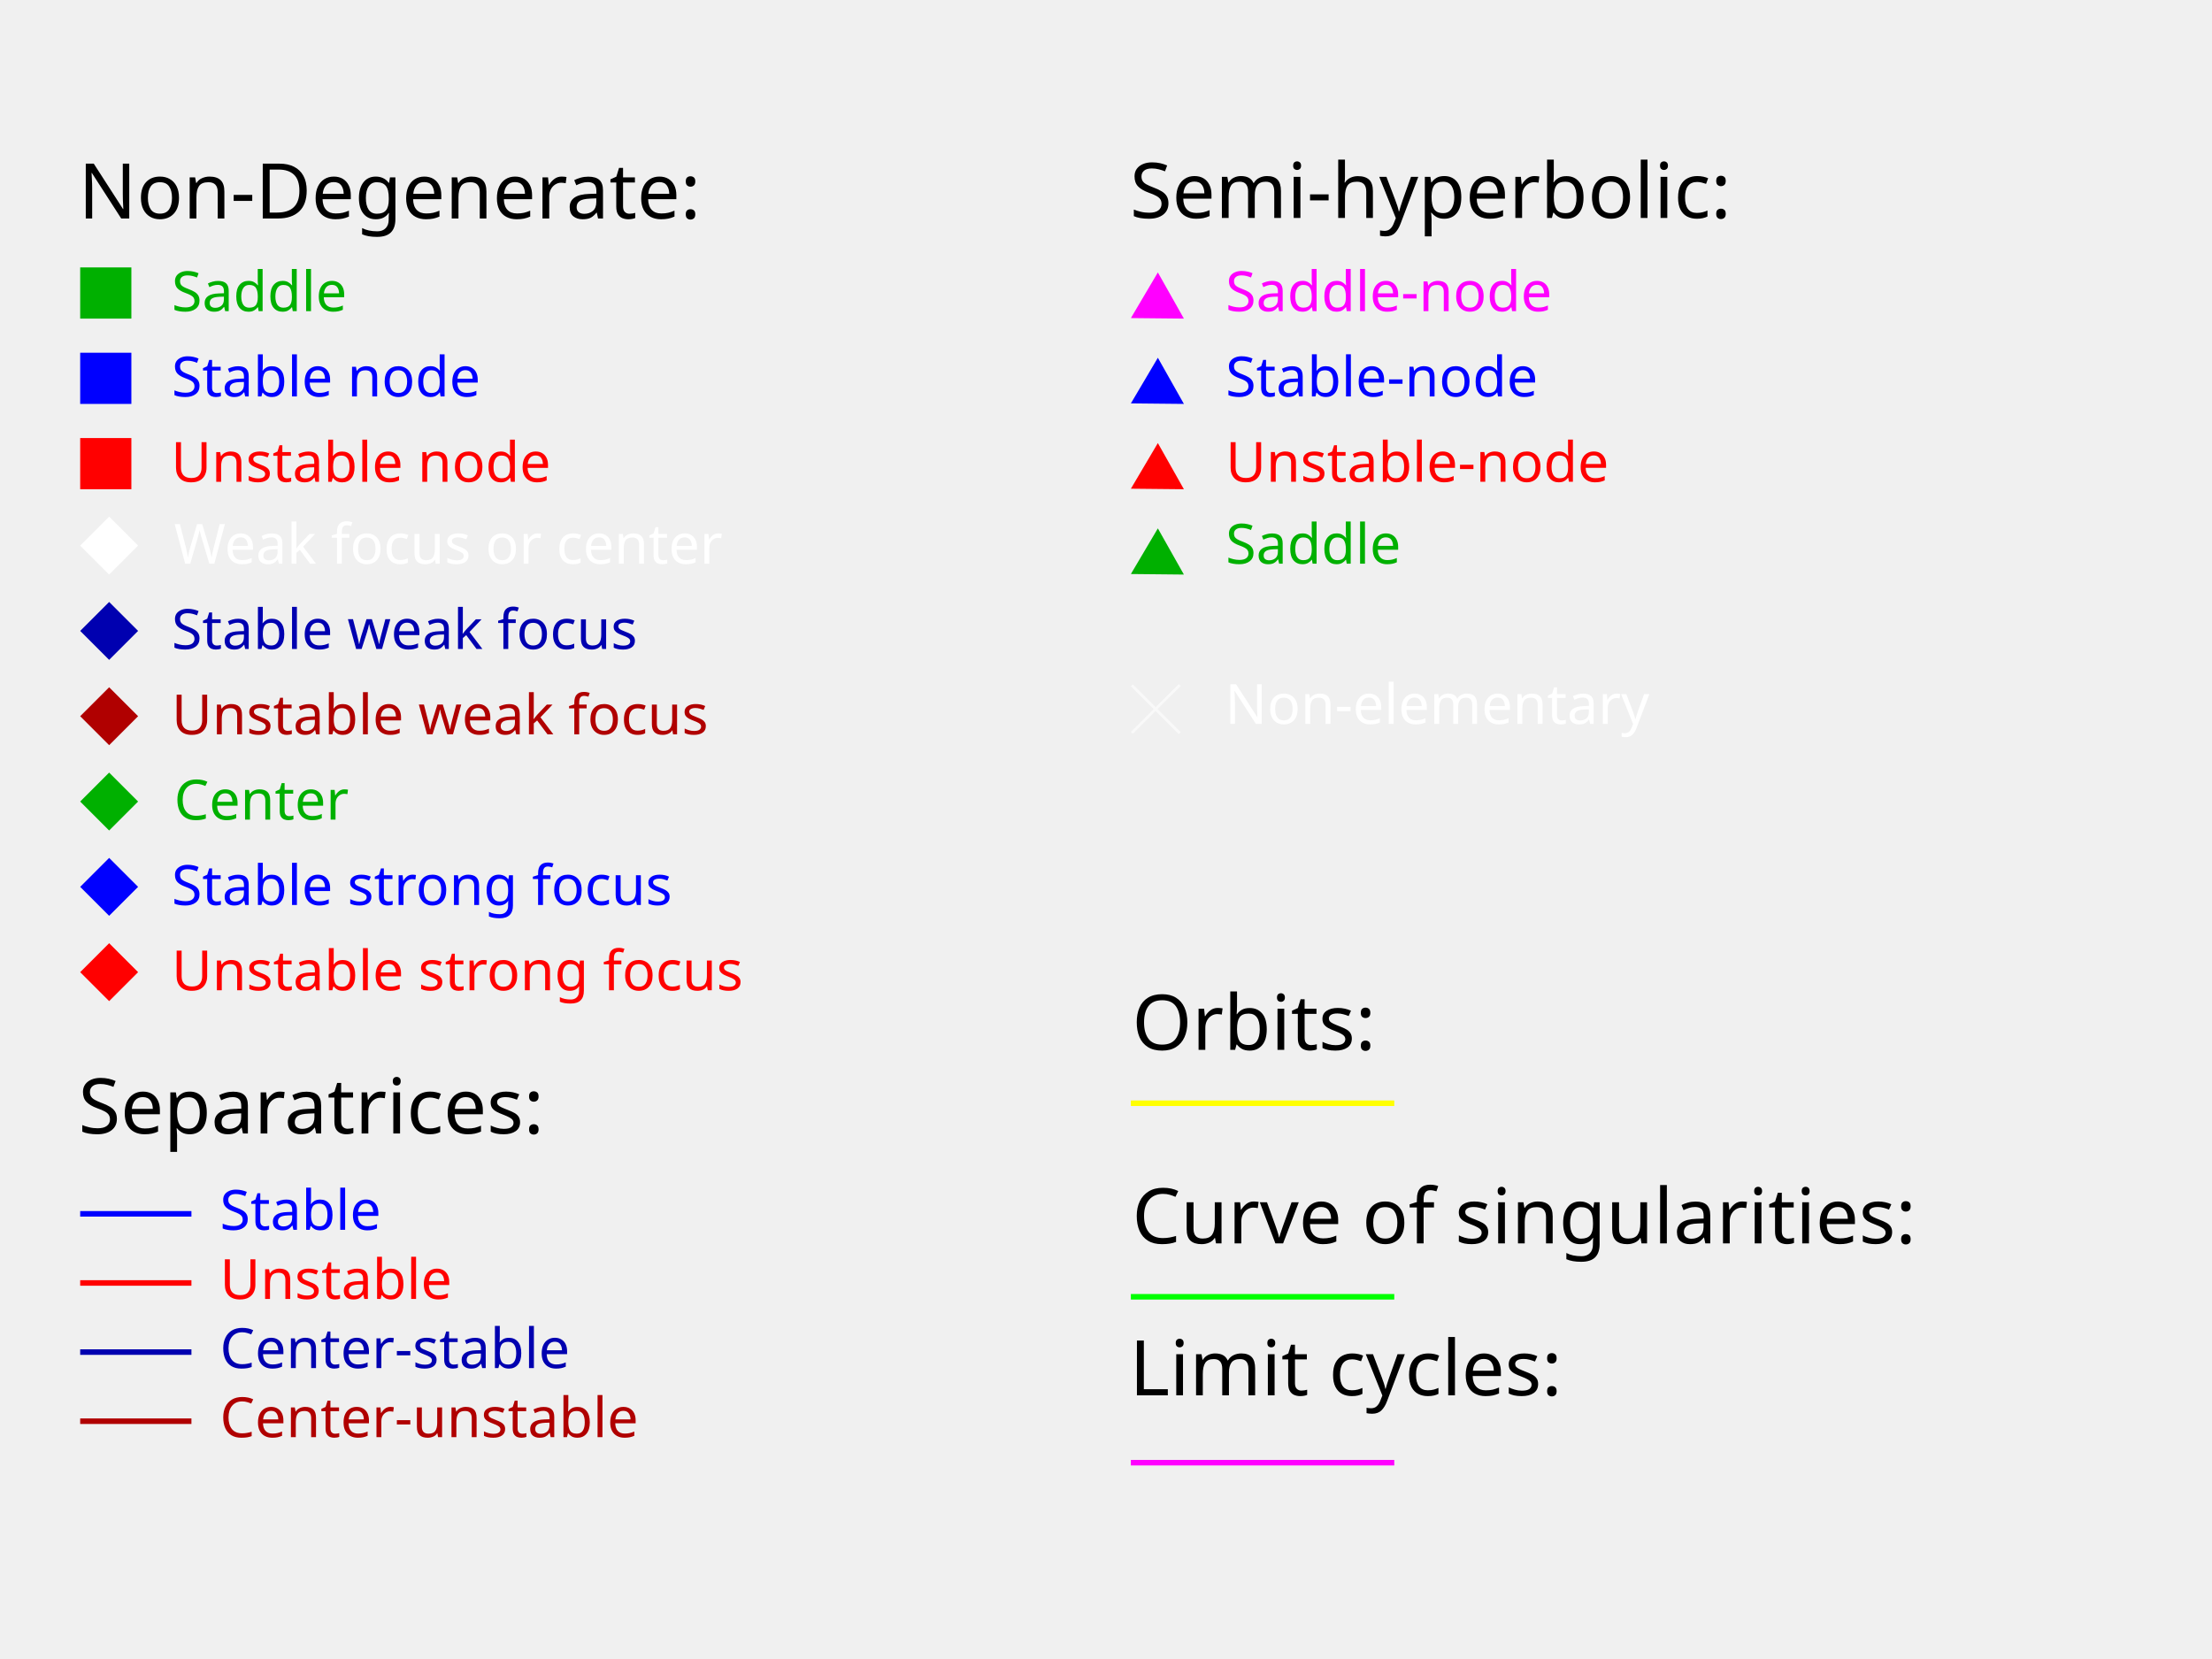
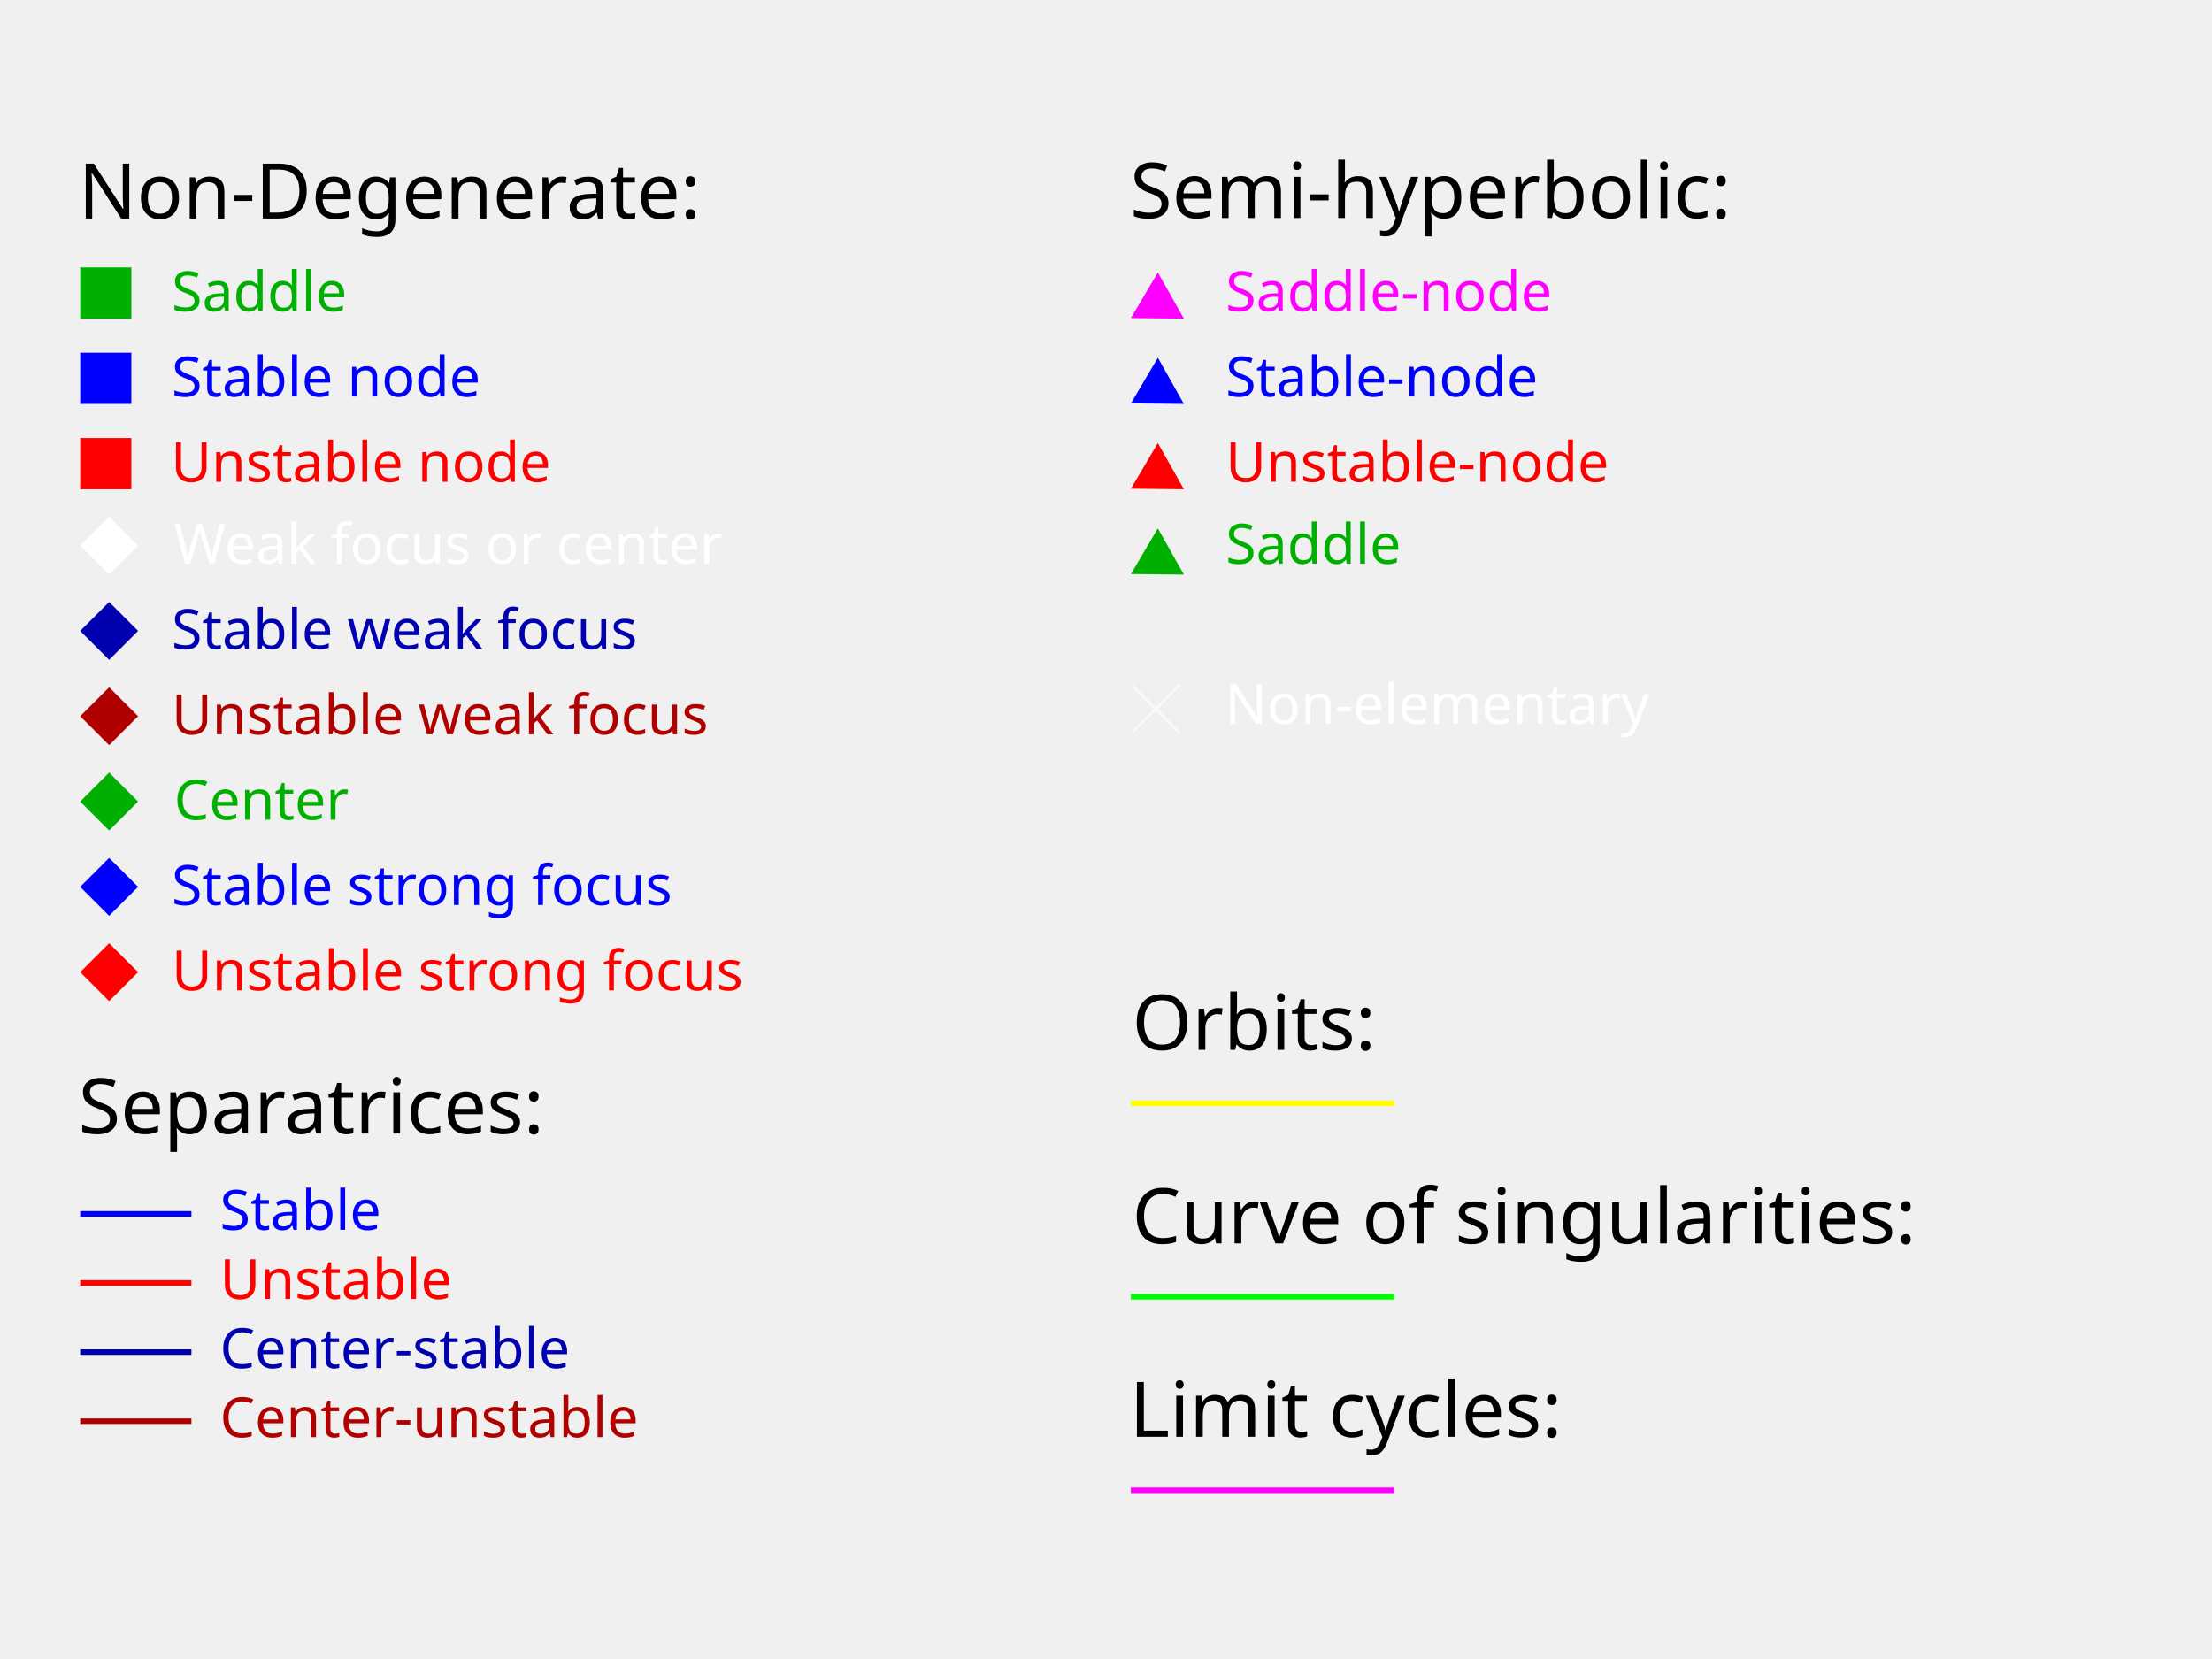
<svg xmlns="http://www.w3.org/2000/svg" width="800" height="600" id="svg3509" version="1.1" viewBox="0 0 800 600">
  <defs id="defs3511" />
  <g id="layer1">
    <text xml:space="preserve" style="font-style:normal;font-variant:normal;font-weight:normal;font-stretch:normal;font-size:27.77px;line-height:125%;font-family:'Anonymous Pro for Powerline';-inkscape-font-specification:'Anonymous Pro for Powerline';letter-spacing:0px;word-spacing:0px;fill:#000000;fill-opacity:1;stroke:none;stroke-width:1px;stroke-linecap:butt;stroke-linejoin:miter;stroke-opacity:1" x="28.336" y="79.018" id="text3519">
      <tspan id="tspan3521" x="28.336" y="79.018" style="font-style:normal;font-variant:normal;font-weight:normal;font-stretch:normal;font-size:27.77px;font-family:'Anonymous Pro for Powerline';-inkscape-font-specification:'Anonymous Pro for Powerline'">Non-Degenerate:</tspan>
    </text>
    <rect style="fill:#00b000;fill-opacity:1" id="rect4885" width="18.513" height="18.513" x="29" y="96.716" />
    <text xml:space="preserve" style="font-style:normal;font-weight:normal;font-size:13.885px;line-height:125%;font-family:sans-serif;letter-spacing:0px;word-spacing:0px;fill:#00b000;fill-opacity:1;stroke:none;stroke-width:1px;stroke-linecap:butt;stroke-linejoin:miter;stroke-opacity:1" x="62.079" y="112.536" id="text4887">
      <tspan id="tspan4889" x="62.079" y="112.536" style="font-style:normal;font-variant:normal;font-weight:normal;font-stretch:normal;font-size:20.056px;font-family:'Anonymous Pro for Powerline';-inkscape-font-specification:'Anonymous Pro for Powerline'">Saddle</tspan>
    </text>
    <rect style="fill:#0000ff;fill-opacity:1" id="rect4891" width="18.513" height="18.513" x="29" y="127.571" />
    <text xml:space="preserve" style="font-style:normal;font-variant:normal;font-weight:normal;font-stretch:normal;font-size:20.056px;line-height:125%;font-family:'Anonymous Pro for Powerline';-inkscape-font-specification:'Anonymous Pro for Powerline';letter-spacing:0px;word-spacing:0px;fill:#00b000;fill-opacity:1;stroke:none;stroke-width:1px;stroke-linecap:butt;stroke-linejoin:miter;stroke-opacity:1" x="62.079" y="143.391" id="text4887-8">
      <tspan id="tspan4889-0" x="62.079" y="143.391" style="font-style:normal;font-variant:normal;font-weight:normal;font-stretch:normal;font-size:20.056px;font-family:'Anonymous Pro for Powerline';-inkscape-font-specification:'Anonymous Pro for Powerline';fill:#0000ff;fill-opacity:1">Stable node</tspan>
    </text>
    <rect style="fill:#ff0000;fill-opacity:1" id="rect4891-5" width="18.513" height="18.513" x="29" y="158.426" />
    <text xml:space="preserve" style="font-style:normal;font-variant:normal;font-weight:normal;font-stretch:normal;font-size:20.056px;line-height:125%;font-family:'Anonymous Pro for Powerline';-inkscape-font-specification:'Anonymous Pro for Powerline';letter-spacing:0px;word-spacing:0px;fill:#ff0000;fill-opacity:1;stroke:none;stroke-width:1px;stroke-linecap:butt;stroke-linejoin:miter;stroke-opacity:1" x="61.844" y="174.246" id="text4887-8-2">
      <tspan id="tspan4889-0-7" x="61.844" y="174.246" style="font-style:normal;font-variant:normal;font-weight:normal;font-stretch:normal;font-size:20.056px;font-family:'Anonymous Pro for Powerline';-inkscape-font-specification:'Anonymous Pro for Powerline';fill:#ff0000;fill-opacity:1">Unstable node</tspan>
    </text>
    <rect style="fill:#ffffff;fill-opacity:1" id="rect4946" width="14.81" height="14.81" x="-119.022" y="160.034" ry="0" transform="matrix(0.7071068,-0.7071068,0.7071068,0.7071068,0,0)" />
    <text xml:space="preserve" style="font-style:normal;font-variant:normal;font-weight:normal;font-stretch:normal;font-size:20.056px;line-height:125%;font-family:'Anonymous Pro for Powerline';-inkscape-font-specification:'Anonymous Pro for Powerline';letter-spacing:0px;word-spacing:0px;fill:#ff0000;fill-opacity:1;stroke:none;stroke-width:1px;stroke-linecap:butt;stroke-linejoin:miter;stroke-opacity:1" x="62.94" y="203.867" id="text4887-8-2-9">
      <tspan id="tspan4889-0-7-1" x="62.94" y="203.867" style="font-style:normal;font-variant:normal;font-weight:normal;font-stretch:normal;font-size:20.056px;font-family:'Anonymous Pro for Powerline';-inkscape-font-specification:'Anonymous Pro for Powerline';fill:#ffffff;fill-opacity:1">Weak focus or center</tspan>
    </text>
    <rect style="fill:#0000b0;fill-opacity:1" id="rect4946-9" width="14.81" height="14.81" x="-140.839" y="181.852" ry="0" transform="matrix(0.7071068,-0.7071068,0.7071068,0.7071068,0,0)" />
    <text xml:space="preserve" style="font-style:normal;font-variant:normal;font-weight:normal;font-stretch:normal;font-size:20.056px;line-height:125%;font-family:'Anonymous Pro for Powerline';-inkscape-font-specification:'Anonymous Pro for Powerline';letter-spacing:0px;word-spacing:0px;fill:#0000b0;fill-opacity:1;stroke:none;stroke-width:1px;stroke-linecap:butt;stroke-linejoin:miter;stroke-opacity:1" x="62.079" y="234.722" id="text4887-8-2-9-3">
      <tspan id="tspan4889-0-7-1-6" x="62.079" y="234.722" style="font-style:normal;font-variant:normal;font-weight:normal;font-stretch:normal;font-size:20.056px;font-family:'Anonymous Pro for Powerline';-inkscape-font-specification:'Anonymous Pro for Powerline';fill:#0000b0;fill-opacity:1">Stable weak focus</tspan>
    </text>
    <rect style="fill:#b00000;fill-opacity:1" id="rect4946-9-7" width="14.81" height="14.81" x="-162.657" y="203.67" ry="0" transform="matrix(0.7071068,-0.7071068,0.7071068,0.7071068,0,0)" />
    <text xml:space="preserve" style="font-style:normal;font-variant:normal;font-weight:normal;font-stretch:normal;font-size:20.056px;line-height:125%;font-family:'Anonymous Pro for Powerline';-inkscape-font-specification:'Anonymous Pro for Powerline';letter-spacing:0px;word-spacing:0px;fill:#b00000;fill-opacity:1;stroke:none;stroke-width:1px;stroke-linecap:butt;stroke-linejoin:miter;stroke-opacity:1" x="62.079" y="265.577" id="text4887-8-2-9-3-5">
      <tspan id="tspan4889-0-7-1-6-3" x="62.079" y="265.577" style="font-style:normal;font-variant:normal;font-weight:normal;font-stretch:normal;font-size:20.056px;font-family:'Anonymous Pro for Powerline';-inkscape-font-specification:'Anonymous Pro for Powerline';fill:#b00000;fill-opacity:1">Unstable weak focus</tspan>
    </text>
    <rect style="fill:#00b000;fill-opacity:1" id="rect4946-5" width="14.81" height="14.81" x="-184.475" y="225.487" ry="0" transform="matrix(0.7071068,-0.7071068,0.7071068,0.7071068,0,0)" />
    <text xml:space="preserve" style="font-style:normal;font-variant:normal;font-weight:normal;font-stretch:normal;font-size:20.056px;line-height:125%;font-family:'Anonymous Pro for Powerline';-inkscape-font-specification:'Anonymous Pro for Powerline';letter-spacing:0px;word-spacing:0px;fill:#00b000;fill-opacity:1;stroke:none;stroke-width:1px;stroke-linecap:butt;stroke-linejoin:miter;stroke-opacity:1" x="62.94" y="296.432" id="text4887-8-2-9-6">
      <tspan id="tspan4889-0-7-1-2" x="62.94" y="296.432" style="font-style:normal;font-variant:normal;font-weight:normal;font-stretch:normal;font-size:20.056px;font-family:'Anonymous Pro for Powerline';-inkscape-font-specification:'Anonymous Pro for Powerline';fill:#00b000;fill-opacity:1">Center</tspan>
    </text>
    <rect style="fill:#0000ff;fill-opacity:1" id="rect4946-9-9" width="14.81" height="14.81" x="-206.293" y="247.305" ry="0" transform="matrix(0.7071068,-0.7071068,0.7071068,0.7071068,0,0)" />
    <text xml:space="preserve" style="font-style:normal;font-variant:normal;font-weight:normal;font-stretch:normal;font-size:20.056px;line-height:125%;font-family:'Anonymous Pro for Powerline';-inkscape-font-specification:'Anonymous Pro for Powerline';letter-spacing:0px;word-spacing:0px;fill:#0000ff;fill-opacity:1;stroke:none;stroke-width:1px;stroke-linecap:butt;stroke-linejoin:miter;stroke-opacity:1" x="62.079" y="327.287" id="text4887-8-2-9-3-1">
      <tspan id="tspan4889-0-7-1-6-2" x="62.079" y="327.287" style="font-style:normal;font-variant:normal;font-weight:normal;font-stretch:normal;font-size:20.056px;font-family:'Anonymous Pro for Powerline';-inkscape-font-specification:'Anonymous Pro for Powerline';fill:#0000ff;fill-opacity:1">Stable strong focus</tspan>
    </text>
    <rect style="fill:#ff0000;fill-opacity:1" id="rect4946-9-7-7" width="14.81" height="14.81" x="-228.111" y="269.123" ry="0" transform="matrix(0.7071068,-0.7071068,0.7071068,0.7071068,0,0)" />
    <text xml:space="preserve" style="font-style:normal;font-variant:normal;font-weight:normal;font-stretch:normal;font-size:20.056px;line-height:125%;font-family:'Anonymous Pro for Powerline';-inkscape-font-specification:'Anonymous Pro for Powerline';letter-spacing:0px;word-spacing:0px;fill:#ff0000;fill-opacity:1;stroke:none;stroke-width:1px;stroke-linecap:butt;stroke-linejoin:miter;stroke-opacity:1" x="62.079" y="358.142" id="text4887-8-2-9-3-5-0">
      <tspan id="tspan4889-0-7-1-6-3-9" x="62.079" y="358.142" style="font-style:normal;font-variant:normal;font-weight:normal;font-stretch:normal;font-size:20.056px;font-family:'Anonymous Pro for Powerline';-inkscape-font-specification:'Anonymous Pro for Powerline';fill:#ff0000;fill-opacity:1">Unstable strong focus</tspan>
    </text>
    <text xml:space="preserve" style="font-style:normal;font-variant:normal;font-weight:normal;font-stretch:normal;font-size:28.761px;line-height:125%;font-family:'Anonymous Pro for Powerline';-inkscape-font-specification:'Anonymous Pro for Powerline';letter-spacing:0px;word-spacing:0px;fill:#000000;fill-opacity:1;stroke:none;stroke-width:1px;stroke-linecap:butt;stroke-linejoin:miter;stroke-opacity:1" x="408.649" y="78.827" id="text3519-5">
      <tspan id="tspan3521-0" x="408.649" y="78.827" style="font-style:normal;font-variant:normal;font-weight:normal;font-stretch:normal;font-size:27.77px;font-family:'Anonymous Pro for Powerline';-inkscape-font-specification:'Anonymous Pro for Powerline'">Semi-hyperbolic:</tspan>
    </text>
    <path style="fill:#ff00ff;fill-opacity:1" id="path4430" d="m 428.174,115.229 -9.587,-0.097 -9.587,-0.097 4.877,-8.254 4.877,-8.254 4.71,8.351 z" />
    <text xml:space="preserve" style="font-style:normal;font-weight:normal;font-size:14.381px;line-height:125%;font-family:sans-serif;letter-spacing:0px;word-spacing:0px;fill:#ff00ff;fill-opacity:1;stroke:none;stroke-width:1px;stroke-linecap:butt;stroke-linejoin:miter;stroke-opacity:1" x="443.26" y="112.528" id="text4887-3">
      <tspan id="tspan4889-6" x="443.26" y="112.528" style="font-style:normal;font-variant:normal;font-weight:normal;font-stretch:normal;font-size:20.056px;font-family:'Anonymous Pro for Powerline';-inkscape-font-specification:'Anonymous Pro for Powerline';fill:#ff00ff;fill-opacity:1">Saddle-node</tspan>
    </text>
    <path style="fill:#0000ff;fill-opacity:1" id="path4430-0" d="m 428.174,146.084 -9.587,-0.097 -9.587,-0.097 4.877,-8.254 4.877,-8.254 4.71,8.351 z" />
    <text xml:space="preserve" style="font-style:normal;font-weight:normal;font-size:14.381px;line-height:125%;font-family:sans-serif;letter-spacing:0px;word-spacing:0px;fill:#0000ff;fill-opacity:1;stroke:none;stroke-width:1px;stroke-linecap:butt;stroke-linejoin:miter;stroke-opacity:1" x="443.26" y="143.383" id="text4887-3-6">
      <tspan id="tspan4889-6-2" x="443.26" y="143.383" style="font-style:normal;font-variant:normal;font-weight:normal;font-stretch:normal;font-size:20.056px;font-family:'Anonymous Pro for Powerline';-inkscape-font-specification:'Anonymous Pro for Powerline';fill:#0000ff;fill-opacity:1">Stable-node</tspan>
    </text>
    <path style="fill:#ff0000;fill-opacity:1" id="path4430-6" d="m 428.174,176.939 -9.587,-0.097 -9.587,-0.097 4.877,-8.254 4.877,-8.254 4.71,8.351 z" />
    <text xml:space="preserve" style="font-style:normal;font-weight:normal;font-size:14.381px;line-height:125%;font-family:sans-serif;letter-spacing:0px;word-spacing:0px;fill:#ff0000;fill-opacity:1;stroke:none;stroke-width:1px;stroke-linecap:butt;stroke-linejoin:miter;stroke-opacity:1" x="443.26" y="174.238" id="text4887-3-1">
      <tspan id="tspan4889-6-8" x="443.26" y="174.238" style="font-style:normal;font-variant:normal;font-weight:normal;font-stretch:normal;font-size:20.056px;font-family:'Anonymous Pro for Powerline';-inkscape-font-specification:'Anonymous Pro for Powerline';fill:#ff0000;fill-opacity:1">Unstable-node</tspan>
    </text>
    <path style="fill:#00b000;fill-opacity:1" id="path4430-0-7" d="m 428.174,207.795 -9.587,-0.097 -9.587,-0.097 4.877,-8.254 4.877,-8.254 4.71,8.351 z" />
    <text xml:space="preserve" style="font-style:normal;font-weight:normal;font-size:14.381px;line-height:125%;font-family:sans-serif;letter-spacing:0px;word-spacing:0px;fill:#00b000;fill-opacity:1;stroke:none;stroke-width:1px;stroke-linecap:butt;stroke-linejoin:miter;stroke-opacity:1" x="443.26" y="203.859" id="text4887-3-6-9">
      <tspan id="tspan4889-6-2-2" x="443.26" y="203.859" style="font-style:normal;font-variant:normal;font-weight:normal;font-stretch:normal;font-size:20.056px;font-family:'Anonymous Pro for Powerline';-inkscape-font-specification:'Anonymous Pro for Powerline';fill:#00b000;fill-opacity:1">Saddle</tspan>
    </text>
    <g id="g4699" transform="translate(-57.7832,-22.77234)" style="stroke-width:0;stroke-miterlimit:4;stroke-dasharray:none">
      <path id="path4644" d="m 467.479,270.277 -0.691,0.691 17.309,17.309 0.691,-0.691 -17.309,-17.309 z" style="color:#000000;font-style:normal;font-variant:normal;font-weight:normal;font-stretch:normal;font-size:medium;line-height:normal;font-family:sans-serif;text-indent:0;text-align:start;text-decoration:none;text-decoration-line:none;text-decoration-style:solid;text-decoration-color:#000000;letter-spacing:normal;word-spacing:normal;text-transform:none;direction:ltr;block-progression:tb;writing-mode:lr-tb;baseline-shift:baseline;text-anchor:start;white-space:normal;clip-rule:nonzero;display:inline;overflow:visible;visibility:visible;opacity:1;isolation:auto;mix-blend-mode:normal;color-interpolation:sRGB;color-interpolation-filters:linearRGB;solid-color:#000000;solid-opacity:1;fill:#f9f9f9;fill-opacity:1;fill-rule:evenodd;stroke:none;stroke-width:0;stroke-linecap:butt;stroke-linejoin:miter;stroke-miterlimit:4;stroke-dasharray:none;stroke-dashoffset:0;stroke-opacity:1;color-rendering:auto;image-rendering:auto;shape-rendering:auto;text-rendering:auto;enable-background:accumulate" />
      <path id="path4644-3" d="m 484.109,270.182 -17.326,17.309 0.691,0.691 17.326,-17.307 -0.691,-0.693 z" style="color:#000000;font-style:normal;font-variant:normal;font-weight:normal;font-stretch:normal;font-size:medium;line-height:normal;font-family:sans-serif;text-indent:0;text-align:start;text-decoration:none;text-decoration-line:none;text-decoration-style:solid;text-decoration-color:#000000;letter-spacing:normal;word-spacing:normal;text-transform:none;direction:ltr;block-progression:tb;writing-mode:lr-tb;baseline-shift:baseline;text-anchor:start;white-space:normal;clip-rule:nonzero;display:inline;overflow:visible;visibility:visible;opacity:1;isolation:auto;mix-blend-mode:normal;color-interpolation:sRGB;color-interpolation-filters:linearRGB;solid-color:#000000;solid-opacity:1;fill:#f9f9f9;fill-opacity:1;fill-rule:evenodd;stroke:none;stroke-width:0;stroke-linecap:butt;stroke-linejoin:miter;stroke-miterlimit:4;stroke-dasharray:none;stroke-dashoffset:0;stroke-opacity:1;color-rendering:auto;image-rendering:auto;shape-rendering:auto;text-rendering:auto;enable-background:accumulate" />
    </g>
    <text xml:space="preserve" style="font-style:normal;font-variant:normal;font-weight:normal;font-stretch:normal;font-size:28.761px;line-height:125%;font-family:'Anonymous Pro for Powerline';-inkscape-font-specification:'Anonymous Pro for Powerline';letter-spacing:0px;word-spacing:0px;fill:#ffffff;fill-opacity:1;stroke:none;stroke-width:1px;stroke-linecap:butt;stroke-linejoin:miter;stroke-opacity:1" x="443.016" y="261.796" id="text3519-5-7">
      <tspan id="tspan3521-0-5" x="443.016" y="261.796" style="font-style:normal;font-variant:normal;font-weight:normal;font-stretch:normal;font-size:20.056px;font-family:'Anonymous Pro for Powerline';-inkscape-font-specification:'Anonymous Pro for Powerline';fill:#ffffff;fill-opacity:1">Non-elementary</tspan>
    </text>
    <text xml:space="preserve" style="font-style:normal;font-variant:normal;font-weight:normal;font-stretch:normal;font-size:27.77px;line-height:125%;font-family:'Anonymous Pro for Powerline';-inkscape-font-specification:'Anonymous Pro for Powerline';letter-spacing:0px;word-spacing:0px;fill:#000000;fill-opacity:1;stroke:none;stroke-width:1px;stroke-linecap:butt;stroke-linejoin:miter;stroke-opacity:1" x="28.336" y="409.942" id="text3519-9">
      <tspan id="tspan3521-2" x="28.336" y="409.942" style="font-style:normal;font-variant:normal;font-weight:normal;font-stretch:normal;font-size:27.77px;font-family:'Anonymous Pro for Powerline';-inkscape-font-specification:'Anonymous Pro for Powerline'">Separatrices:</tspan>
    </text>
    <path style="color:#000000;font-style:normal;font-variant:normal;font-weight:normal;font-stretch:normal;font-size:medium;line-height:normal;font-family:sans-serif;text-indent:0;text-align:start;text-decoration:none;text-decoration-line:none;text-decoration-style:solid;text-decoration-color:#000000;letter-spacing:normal;word-spacing:normal;text-transform:none;direction:ltr;block-progression:tb;writing-mode:lr-tb;baseline-shift:baseline;text-anchor:start;white-space:normal;clip-rule:nonzero;display:inline;overflow:visible;visibility:visible;opacity:1;isolation:auto;mix-blend-mode:normal;color-interpolation:sRGB;color-interpolation-filters:linearRGB;solid-color:#000000;solid-opacity:1;fill:#0000ff;fill-opacity:1;fill-rule:evenodd;stroke:#0000ff;stroke-width:1px;stroke-linecap:butt;stroke-linejoin:miter;stroke-miterlimit:4;stroke-dasharray:none;stroke-dashoffset:0;stroke-opacity:1;color-rendering:auto;image-rendering:auto;shape-rendering:auto;text-rendering:auto;enable-background:accumulate" d="m 29.5,438.5 0,1 39.234,0 0,-1 -39.234,0 z" id="path4721" />
    <path style="color:#000000;font-style:normal;font-variant:normal;font-weight:normal;font-stretch:normal;font-size:medium;line-height:normal;font-family:sans-serif;text-indent:0;text-align:start;text-decoration:none;text-decoration-line:none;text-decoration-style:solid;text-decoration-color:#000000;letter-spacing:normal;word-spacing:normal;text-transform:none;direction:ltr;block-progression:tb;writing-mode:lr-tb;baseline-shift:baseline;text-anchor:start;white-space:normal;clip-rule:nonzero;display:inline;overflow:visible;visibility:visible;opacity:1;isolation:auto;mix-blend-mode:normal;color-interpolation:sRGB;color-interpolation-filters:linearRGB;solid-color:#000000;solid-opacity:1;fill:#0000ff;fill-opacity:1;fill-rule:evenodd;stroke:#ff0000;stroke-width:1px;stroke-linecap:butt;stroke-linejoin:miter;stroke-miterlimit:4;stroke-dasharray:none;stroke-dashoffset:0;stroke-opacity:1;color-rendering:auto;image-rendering:auto;shape-rendering:auto;text-rendering:auto;enable-background:accumulate" d="m 29.5,463.5 0,1 39.234,0 0,-1 -39.234,0 z" id="path4721-2" />
    <text xml:space="preserve" style="font-style:normal;font-variant:normal;font-weight:normal;font-stretch:normal;font-size:20.056px;line-height:125%;font-family:'Anonymous Pro for Powerline';-inkscape-font-specification:'Anonymous Pro for Powerline';letter-spacing:0px;word-spacing:0px;fill:#0000ff;fill-opacity:1;stroke:none;stroke-width:1px;stroke-linecap:butt;stroke-linejoin:miter;stroke-opacity:1;" x="79.52" y="444.775" id="text4887-8-2-9-3-5-0-8">
      <tspan id="tspan4889-0-7-1-6-3-9-9" x="79.52" y="444.775" style="font-style:normal;font-variant:normal;font-weight:normal;font-stretch:normal;font-size:20.056px;font-family:'Anonymous Pro for Powerline';-inkscape-font-specification:'Anonymous Pro for Powerline';fill:#0000ff;fill-opacity:1;">Stable</tspan>
    </text>
    <text xml:space="preserve" style="font-style:normal;font-variant:normal;font-weight:normal;font-stretch:normal;font-size:20.056px;line-height:125%;font-family:'Anonymous Pro for Powerline';-inkscape-font-specification:'Anonymous Pro for Powerline';letter-spacing:0px;word-spacing:0px;fill:#ff0000;fill-opacity:1;stroke:none;stroke-width:1px;stroke-linecap:butt;stroke-linejoin:miter;stroke-opacity:1;" x="79.52" y="469.775" id="text4887-8-2-9-3-5-0-8-7">
      <tspan id="tspan4889-0-7-1-6-3-9-9-3" x="79.52" y="469.775" style="font-style:normal;font-variant:normal;font-weight:normal;font-stretch:normal;font-size:20.056px;font-family:'Anonymous Pro for Powerline';-inkscape-font-specification:'Anonymous Pro for Powerline';fill:#ff0000;fill-opacity:1;">Unstable</tspan>
    </text>
    <path style="color:#000000;font-style:normal;font-variant:normal;font-weight:normal;font-stretch:normal;font-size:medium;line-height:normal;font-family:sans-serif;text-indent:0;text-align:start;text-decoration:none;text-decoration-line:none;text-decoration-style:solid;text-decoration-color:#000000;letter-spacing:normal;word-spacing:normal;text-transform:none;direction:ltr;block-progression:tb;writing-mode:lr-tb;baseline-shift:baseline;text-anchor:start;white-space:normal;clip-rule:nonzero;display:inline;overflow:visible;visibility:visible;opacity:1;isolation:auto;mix-blend-mode:normal;color-interpolation:sRGB;color-interpolation-filters:linearRGB;solid-color:#000000;solid-opacity:1;fill:#0000ff;fill-opacity:1;fill-rule:evenodd;stroke:#0000b0;stroke-width:1px;stroke-linecap:butt;stroke-linejoin:miter;stroke-miterlimit:4;stroke-dasharray:none;stroke-dashoffset:0;stroke-opacity:1;color-rendering:auto;image-rendering:auto;shape-rendering:auto;text-rendering:auto;enable-background:accumulate" d="m 29.5,488.5 0,1 39.234,0 0,-1 -39.234,0 z" id="path4721-6" />
    <path style="color:#000000;font-style:normal;font-variant:normal;font-weight:normal;font-stretch:normal;font-size:medium;line-height:normal;font-family:sans-serif;text-indent:0;text-align:start;text-decoration:none;text-decoration-line:none;text-decoration-style:solid;text-decoration-color:#000000;letter-spacing:normal;word-spacing:normal;text-transform:none;direction:ltr;block-progression:tb;writing-mode:lr-tb;baseline-shift:baseline;text-anchor:start;white-space:normal;clip-rule:nonzero;display:inline;overflow:visible;visibility:visible;opacity:1;isolation:auto;mix-blend-mode:normal;color-interpolation:sRGB;color-interpolation-filters:linearRGB;solid-color:#000000;solid-opacity:1;fill:#0000ff;fill-opacity:1;fill-rule:evenodd;stroke:#b00000;stroke-width:1px;stroke-linecap:butt;stroke-linejoin:miter;stroke-miterlimit:4;stroke-dasharray:none;stroke-dashoffset:0;stroke-opacity:1;color-rendering:auto;image-rendering:auto;shape-rendering:auto;text-rendering:auto;enable-background:accumulate" d="m 29.5,513.5 0,1 39.234,0 0,-1 -39.234,0 z" id="path4721-2-1" />
    <text xml:space="preserve" style="font-style:normal;font-variant:normal;font-weight:normal;font-stretch:normal;font-size:20.056px;line-height:125%;font-family:'Anonymous Pro for Powerline';-inkscape-font-specification:'Anonymous Pro for Powerline';letter-spacing:0px;word-spacing:0px;fill:#0000b0;fill-opacity:1;stroke:none;stroke-width:1px;stroke-linecap:butt;stroke-linejoin:miter;stroke-opacity:1" x="79.52" y="494.775" id="text4887-8-2-9-3-5-0-8-2">
      <tspan id="tspan4889-0-7-1-6-3-9-9-9" x="79.52" y="494.775" style="font-style:normal;font-variant:normal;font-weight:normal;font-stretch:normal;font-size:20.056px;font-family:'Anonymous Pro for Powerline';-inkscape-font-specification:'Anonymous Pro for Powerline';fill:#0000b0;fill-opacity:1">Center-stable</tspan>
    </text>
    <text xml:space="preserve" style="font-style:normal;font-variant:normal;font-weight:normal;font-stretch:normal;font-size:20.056px;line-height:125%;font-family:'Anonymous Pro for Powerline';-inkscape-font-specification:'Anonymous Pro for Powerline';letter-spacing:0px;word-spacing:0px;fill:#b00000;fill-opacity:1;stroke:none;stroke-width:1px;stroke-linecap:butt;stroke-linejoin:miter;stroke-opacity:1" x="79.52" y="519.775" id="text4887-8-2-9-3-5-0-8-7-3">
      <tspan id="tspan4889-0-7-1-6-3-9-9-3-1" x="79.52" y="519.775" style="font-style:normal;font-variant:normal;font-weight:normal;font-stretch:normal;font-size:20.056px;font-family:'Anonymous Pro for Powerline';-inkscape-font-specification:'Anonymous Pro for Powerline';fill:#b00000;fill-opacity:1">Center-unstable</tspan>
    </text>
    <text xml:space="preserve" style="font-style:normal;font-variant:normal;font-weight:normal;font-stretch:normal;font-size:27.77px;line-height:125%;font-family:'Anonymous Pro for Powerline';-inkscape-font-specification:'Anonymous Pro for Powerline';letter-spacing:0px;word-spacing:0px;fill:#000000;fill-opacity:1;stroke:none;stroke-width:1px;stroke-linecap:butt;stroke-linejoin:miter;stroke-opacity:1" x="409.435" y="379.688" id="text3519-9-9">
      <tspan x="409.435" y="379.688" style="font-style:normal;font-variant:normal;font-weight:normal;font-stretch:normal;font-size:27.77px;font-family:'Anonymous Pro for Powerline';-inkscape-font-specification:'Anonymous Pro for Powerline'" id="tspan4857">Orbits:</tspan>
    </text>
    <path style="color:#000000;font-style:normal;font-variant:normal;font-weight:normal;font-stretch:normal;font-size:medium;line-height:normal;font-family:sans-serif;text-indent:0;text-align:start;text-decoration:none;text-decoration-line:none;text-decoration-style:solid;text-decoration-color:#000000;letter-spacing:normal;word-spacing:normal;text-transform:none;direction:ltr;block-progression:tb;writing-mode:lr-tb;baseline-shift:baseline;text-anchor:start;white-space:normal;clip-rule:nonzero;display:inline;overflow:visible;visibility:visible;opacity:1;isolation:auto;mix-blend-mode:normal;color-interpolation:sRGB;color-interpolation-filters:linearRGB;solid-color:#000000;solid-opacity:1;fill:#ffff00;fill-opacity:1;fill-rule:evenodd;stroke:#ffff00;stroke-width:1.297px;stroke-linecap:butt;stroke-linejoin:miter;stroke-miterlimit:4;stroke-dasharray:none;stroke-dashoffset:0;stroke-opacity:1;color-rendering:auto;image-rendering:auto;shape-rendering:auto;text-rendering:auto;enable-background:accumulate" d="m 409.637,398.649 0,0.703 93.969,0 0,-0.703 -93.969,0 z" id="path4721-7" />
    <text xml:space="preserve" style="font-style:normal;font-variant:normal;font-weight:normal;font-stretch:normal;font-size:27.77px;line-height:125%;font-family:'Anonymous Pro for Powerline';-inkscape-font-specification:'Anonymous Pro for Powerline';letter-spacing:0px;word-spacing:0px;fill:#000000;fill-opacity:1;stroke:none;stroke-width:1px;stroke-linecap:butt;stroke-linejoin:miter;stroke-opacity:1" x="409.435" y="449.688" id="text3519-9-9-8">
      <tspan x="409.435" y="449.688" style="font-style:normal;font-variant:normal;font-weight:normal;font-stretch:normal;font-size:27.77px;font-family:'Anonymous Pro for Powerline';-inkscape-font-specification:'Anonymous Pro for Powerline'" id="tspan4857-4">Curve of singularities:</tspan>
    </text>
    <path style="color:#000000;font-style:normal;font-variant:normal;font-weight:normal;font-stretch:normal;font-size:medium;line-height:normal;font-family:sans-serif;text-indent:0;text-align:start;text-decoration:none;text-decoration-line:none;text-decoration-style:solid;text-decoration-color:#000000;letter-spacing:normal;word-spacing:normal;text-transform:none;direction:ltr;block-progression:tb;writing-mode:lr-tb;baseline-shift:baseline;text-anchor:start;white-space:normal;clip-rule:nonzero;display:inline;overflow:visible;visibility:visible;opacity:1;isolation:auto;mix-blend-mode:normal;color-interpolation:sRGB;color-interpolation-filters:linearRGB;solid-color:#000000;solid-opacity:1;fill:#ffff00;fill-opacity:1;fill-rule:evenodd;stroke:#00ff00;stroke-width:1.297px;stroke-linecap:butt;stroke-linejoin:miter;stroke-miterlimit:4;stroke-dasharray:none;stroke-dashoffset:0;stroke-opacity:1;color-rendering:auto;image-rendering:auto;shape-rendering:auto;text-rendering:auto;enable-background:accumulate" d="m 409.637,468.649 0,0.703 93.969,0 0,-0.703 -93.969,0 z" id="path4721-7-5" />
-     <text xml:space="preserve" style="font-style:normal;font-variant:normal;font-weight:normal;font-stretch:normal;font-size:27.77px;line-height:125%;font-family:'Anonymous Pro for Powerline';-inkscape-font-specification:'Anonymous Pro for Powerline';letter-spacing:0px;word-spacing:0px;fill:#000000;fill-opacity:1;stroke:none;stroke-width:1px;stroke-linecap:butt;stroke-linejoin:miter;stroke-opacity:1" x="408.5" y="504.641" id="text3519-9-9-8-0">
-       <tspan x="408.5" y="504.641" style="font-style:normal;font-variant:normal;font-weight:normal;font-stretch:normal;font-size:27.77px;font-family:'Anonymous Pro for Powerline';-inkscape-font-specification:'Anonymous Pro for Powerline'" id="tspan4857-4-3">Limit cycles:</tspan>
+     <text xml:space="preserve" style="font-style:normal;font-variant:normal;font-weight:normal;font-stretch:normal;font-size:27.77px;line-height:125%;font-family:'Anonymous Pro for Powerline';-inkscape-font-specification:'Anonymous Pro for Powerline';letter-spacing:0px;word-spacing:0px;fill:#000000;fill-opacity:1;stroke:none;stroke-width:1px;stroke-linecap:butt;stroke-linejoin:miter;stroke-opacity:1" x="408.5" y="519.644" id="text3519-9-9-8-0">
+       <tspan x="408.5" y="519.644" style="font-style:normal;font-variant:normal;font-weight:normal;font-stretch:normal;font-size:27.77px;font-family:'Anonymous Pro for Powerline';-inkscape-font-specification:'Anonymous Pro for Powerline'" id="tspan4857-4-3">Limit cycles:</tspan>
    </text>
-     <path style="color:#000000;font-style:normal;font-variant:normal;font-weight:normal;font-stretch:normal;font-size:medium;line-height:normal;font-family:sans-serif;text-indent:0;text-align:start;text-decoration:none;text-decoration-line:none;text-decoration-style:solid;text-decoration-color:#000000;letter-spacing:normal;word-spacing:normal;text-transform:none;direction:ltr;block-progression:tb;writing-mode:lr-tb;baseline-shift:baseline;text-anchor:start;white-space:normal;clip-rule:nonzero;display:inline;overflow:visible;visibility:visible;opacity:1;isolation:auto;mix-blend-mode:normal;color-interpolation:sRGB;color-interpolation-filters:linearRGB;solid-color:#000000;solid-opacity:1;fill:#ffff00;fill-opacity:1;fill-rule:evenodd;stroke:#ff00ff;stroke-width:1.297px;stroke-linecap:butt;stroke-linejoin:miter;stroke-miterlimit:4;stroke-dasharray:none;stroke-dashoffset:0;stroke-opacity:1;color-rendering:auto;image-rendering:auto;shape-rendering:auto;text-rendering:auto;enable-background:accumulate" d="m 409.637,528.649 0,0.703 93.969,0 0,-0.703 -93.969,0 z" id="path4721-7-5-6" />
+     <path style="color:#000000;font-style:normal;font-variant:normal;font-weight:normal;font-stretch:normal;font-size:medium;line-height:normal;font-family:sans-serif;text-indent:0;text-align:start;text-decoration:none;text-decoration-line:none;text-decoration-style:solid;text-decoration-color:#000000;letter-spacing:normal;word-spacing:normal;text-transform:none;direction:ltr;block-progression:tb;writing-mode:lr-tb;baseline-shift:baseline;text-anchor:start;white-space:normal;clip-rule:nonzero;display:inline;overflow:visible;visibility:visible;opacity:1;isolation:auto;mix-blend-mode:normal;color-interpolation:sRGB;color-interpolation-filters:linearRGB;solid-color:#000000;solid-opacity:1;fill:#ffff00;fill-opacity:1;fill-rule:evenodd;stroke:#ff00ff;stroke-width:1.297px;stroke-linecap:butt;stroke-linejoin:miter;stroke-miterlimit:4;stroke-dasharray:none;stroke-dashoffset:0;stroke-opacity:1;color-rendering:auto;image-rendering:auto;shape-rendering:auto;text-rendering:auto;enable-background:accumulate" d="m 409.637,538.649 0,0.703 93.969,0 0,-0.703 -93.969,0 z" id="path4721-7-5-6" />
  </g>
</svg>
